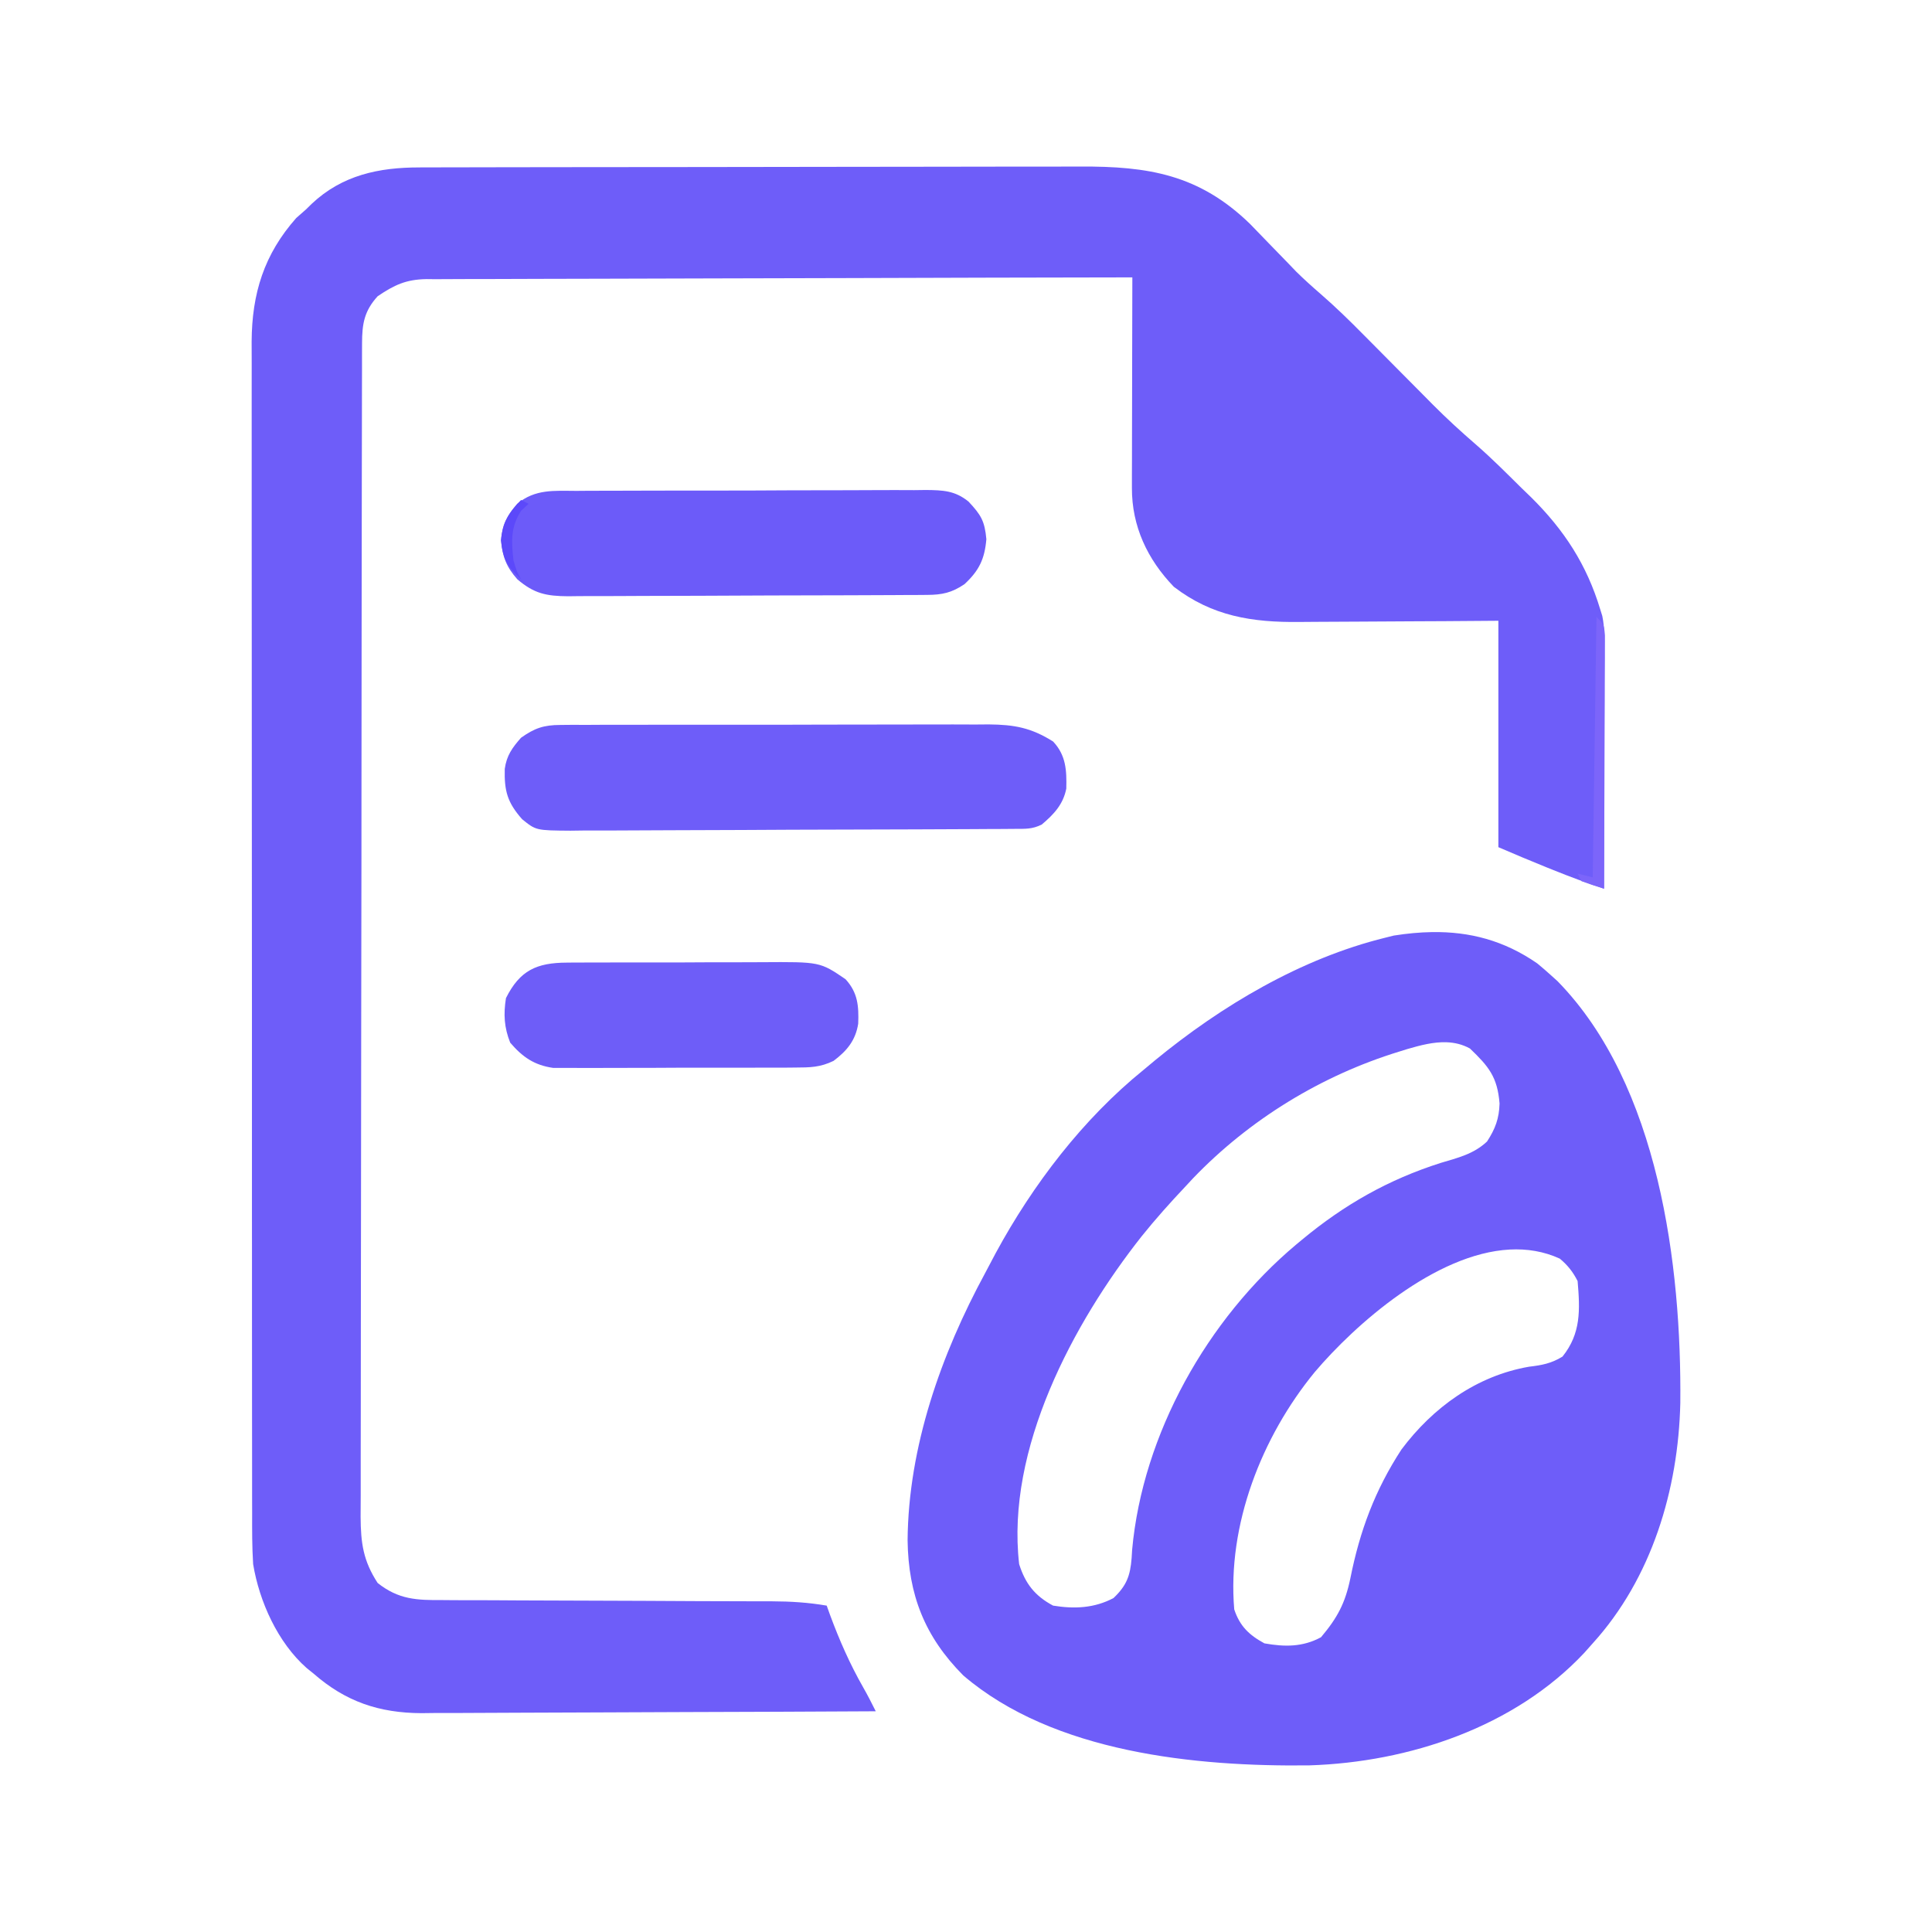
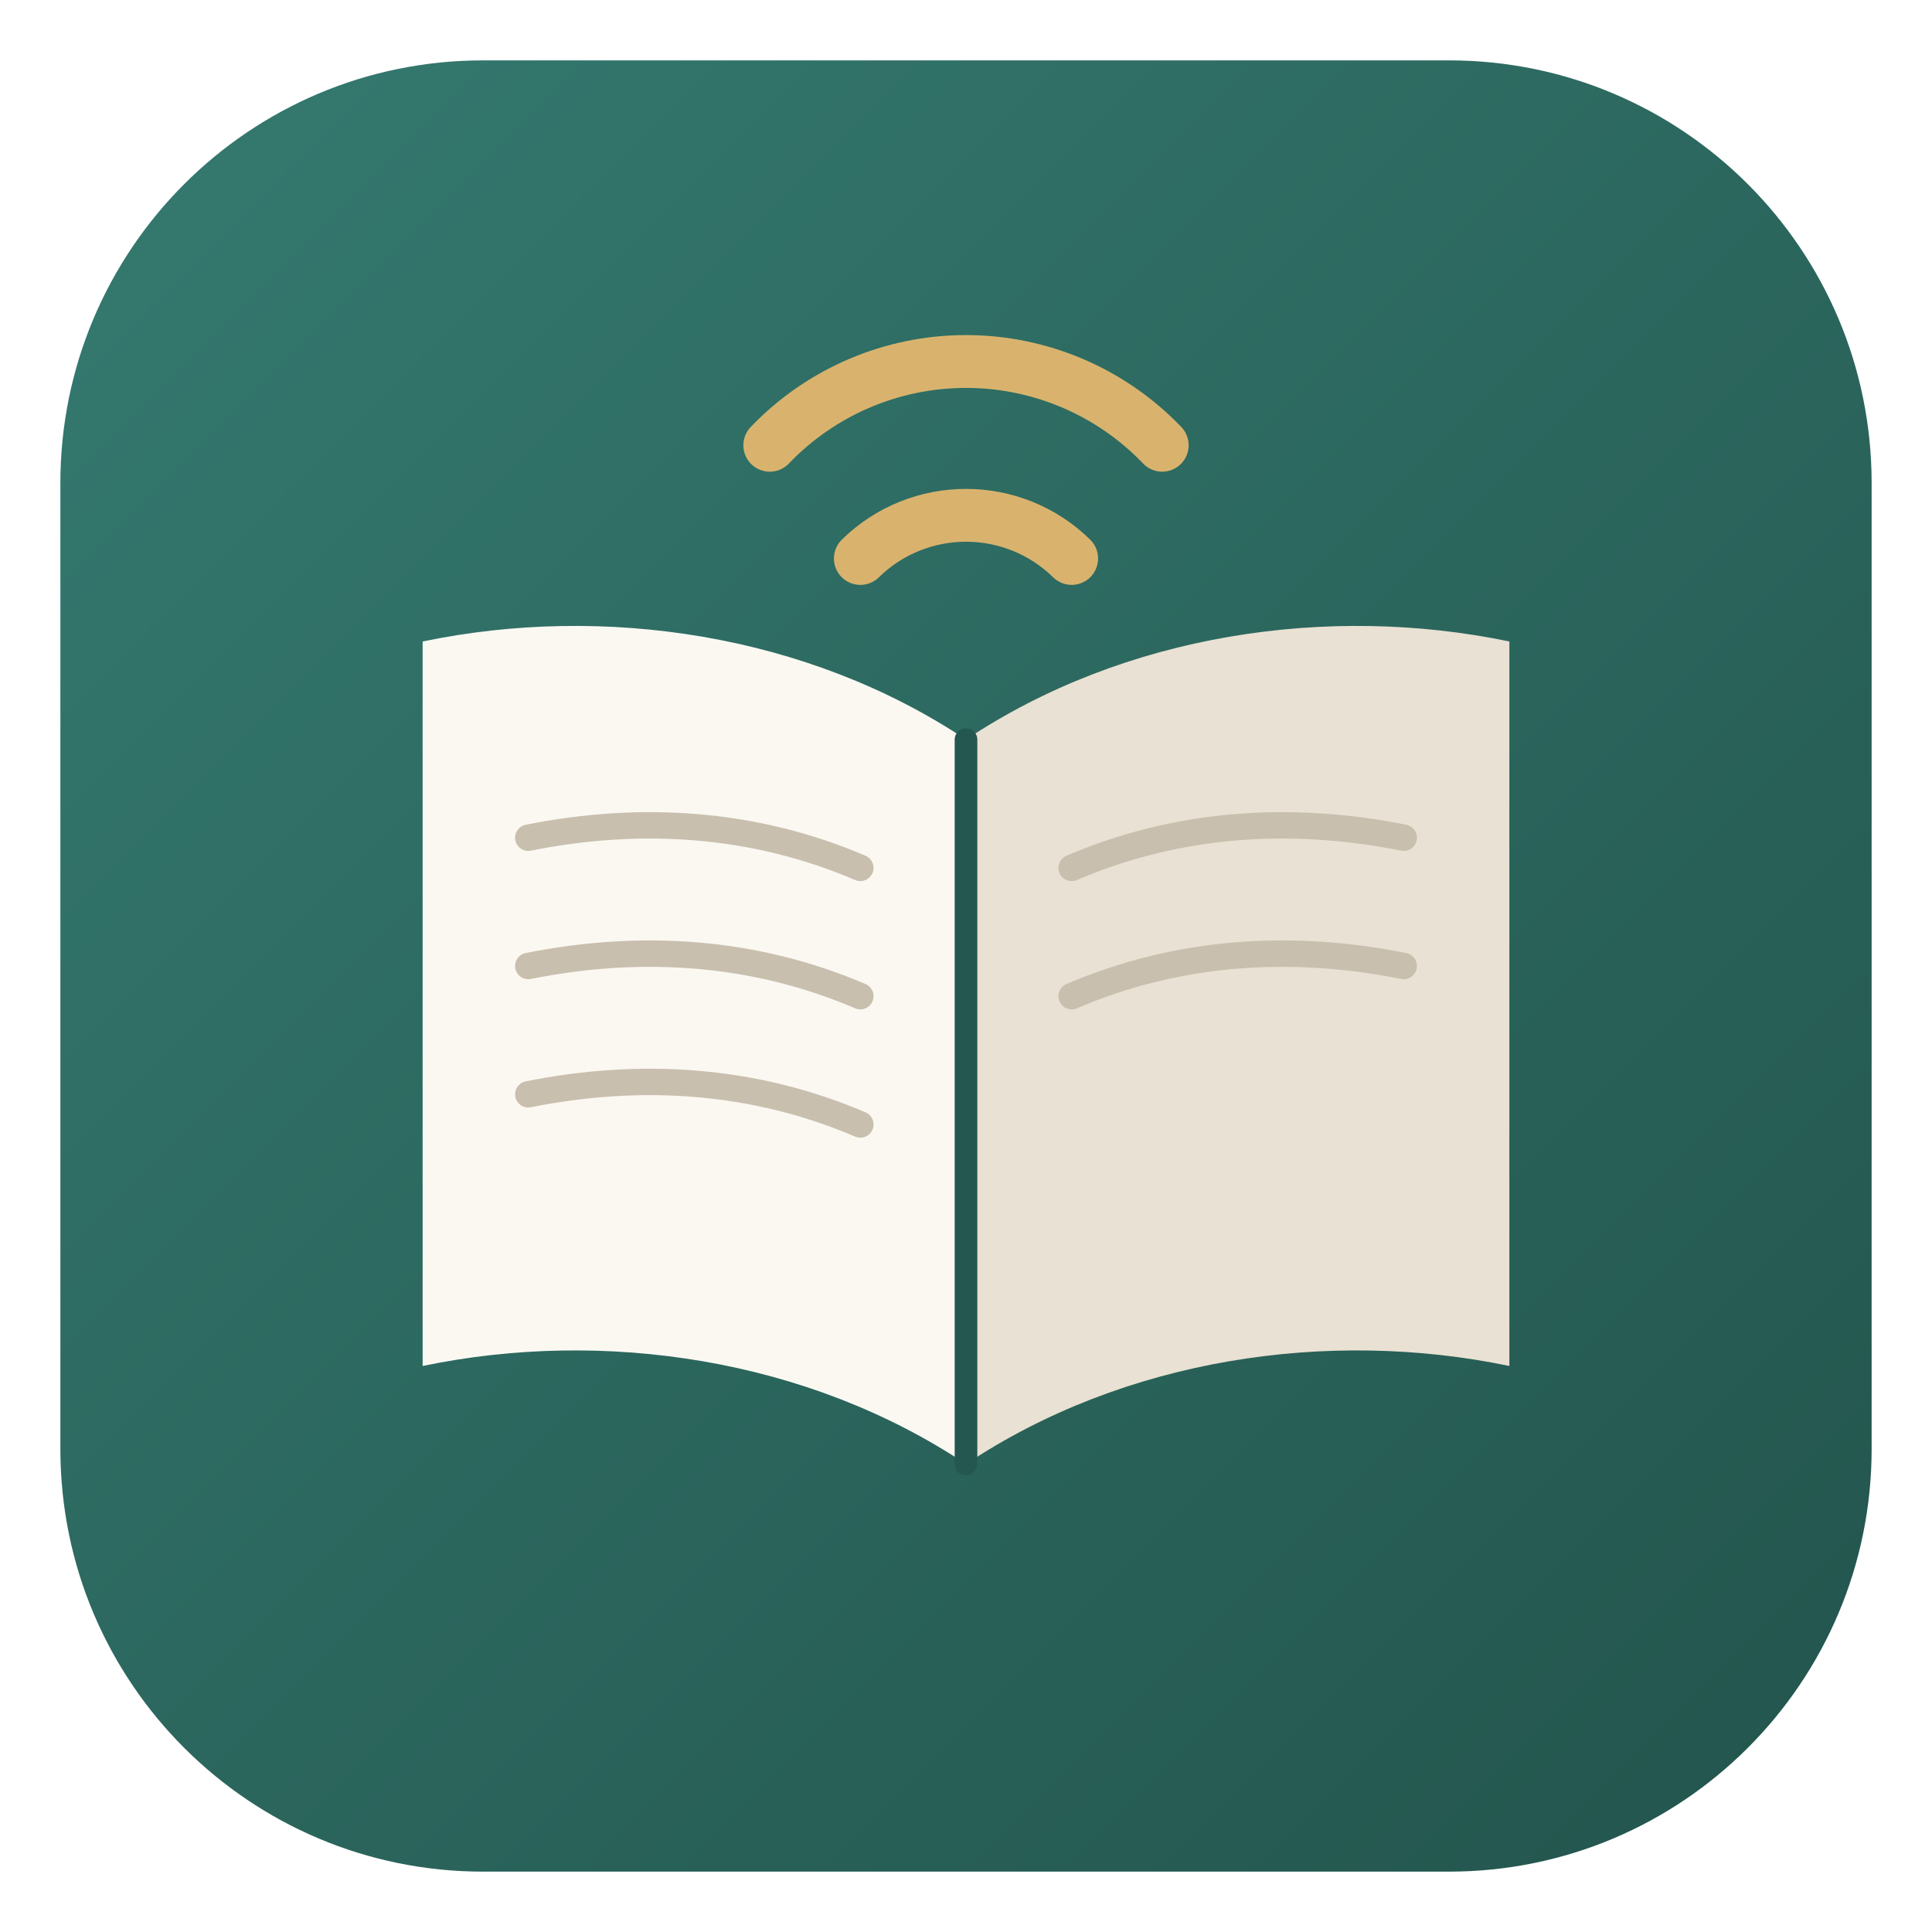
- <svg xmlns="http://www.w3.org/2000/svg" version="1.1" width="512" height="512" id="svg36">
-   <defs id="defs36" />
-   <g id="g37" transform="translate(-263.9354,-90.38243)">
-     <g id="g36">
-       <g id="g1" transform="translate(9.3320955e-5,4.2976104e-4)">
-         <path id="path2" d="m 643.471,337.396 c -3.301,0.048 -6.684,0.371 -10.166,0.922 -0.777,0.194 -1.531,0.382 -2.285,0.57 -22.347,5.505 -43.362,18.01 -61.027,32.52 -1.501,1.253 -1.501,1.253 -2.973,2.48 -16.09,13.022 -29.376,30.431 -39.211,48.574 -0.911,1.745 -1.823,3.492 -2.762,5.223 -11.717,21.603 -20.382,46.122 -20.59,70.891 0.2,14.441 4.523,25.515 14.75,35.812 23.963,20.524 61.707,24.207 91.727,23.836 26.465,-0.847 54.378,-10.137 72.848,-29.816 0.761,-0.857 1.5,-1.688 2.238,-2.52 15.633,-17.228 22.694,-40.732 23.215,-63.691 0.346,-36.321 -5.618,-84.252 -32.523,-111.781 -0.575,-0.519 -1.133,-1.023 -1.691,-1.527 -1.203,-1.092 -2.433,-2.155 -3.688,-3.188 -8.807,-6.111 -17.96,-8.448 -27.861,-8.305 z m 3.873,29.197 c 2.093,0.083 4.154,0.558 6.137,1.65 4.977,4.763 7.293,7.545 7.852,14.582 -0.112,3.965 -1.125,6.703 -3.312,10.062 -3.555,3.354 -7.747,4.316 -12.312,5.688 -13.815,4.404 -25.506,11.034 -36.688,20.312 -0.523,0.433 -1.045,0.867 -1.584,1.312 -23.517,19.739 -40.689,50.201 -43.479,80.938 -0.043,0.703 -0.085,1.407 -0.129,2.131 -0.366,4.736 -1.35,7.335 -4.809,10.619 -5.067,2.689 -10.402,2.921 -16,2 -4.81,-2.555 -7.378,-5.825 -9,-11 -3.509,-30.478 14.265,-63.815 32.457,-86.863 3.658,-4.556 7.531,-8.89 11.543,-13.137 l 2.105,-2.266 c 14.934,-15.559 34.006,-27.236 54.582,-33.547 0.701,-0.219 1.403,-0.438 2.125,-0.664 3.447,-1.004 7.023,-1.957 10.512,-1.818 z m 16.707,54.93 c 4.548,-0.238 9.013,0.468 13.25,2.412 2.079,1.732 3.509,3.534 4.719,5.953 0.652,7.645 0.914,13.857 -4,20 -2.941,1.815 -5.473,2.289 -8.875,2.688 -13.904,2.413 -25.458,10.792 -33.812,21.938 -7.031,10.803 -11.025,21.541 -13.539,34.143 -1.364,6.586 -3.428,10.448 -7.773,15.607 -4.848,2.626 -9.627,2.583 -15,1.625 -4.085,-2.213 -6.528,-4.584 -8,-9 -1.901,-22.373 7.288,-45.78 21.348,-62.906 10.741,-12.664 31.978,-31.429 51.684,-32.459 z" style="fill:#6e5df9;fill-opacity:1;stroke:none;stroke-opacity:1" />
-         <path d="m 375.133,134.749 c 0.813,-0.003 1.625,-0.006 2.462,-0.009 2.72,-0.009 5.441,-0.01 8.161,-0.012 1.952,-0.005 3.903,-0.01 5.855,-0.015 5.302,-0.013 10.604,-0.02 15.906,-0.024 3.315,-0.003 6.631,-0.007 9.946,-0.011 10.381,-0.014 20.762,-0.023 31.142,-0.027 11.968,-0.004 23.935,-0.022 35.903,-0.051 9.26,-0.022 18.519,-0.032 27.779,-0.033 5.526,-0.001 11.051,-0.007 16.577,-0.025 5.203,-0.017 10.406,-0.019 15.609,-0.01 1.903,7.6e-4 3.805,-0.004 5.708,-0.013 18.082,-0.089 31.525,2.106 45.006,15.184 1.684,1.719 3.357,3.448 5.02,5.188 1.679,1.732 3.36,3.461 5.043,5.188 0.726,0.757 1.452,1.513 2.2,2.293 2.087,2.046 4.203,3.96 6.413,5.869 3.99,3.46 7.73,7.111 11.438,10.869 0.658,0.662 1.316,1.323 1.993,2.005 2.776,2.792 5.546,5.591 8.317,8.388 2.04,2.059 4.084,4.114 6.127,6.169 0.612,0.62 1.223,1.24 1.854,1.879 3.731,3.752 7.593,7.286 11.596,10.745 4.135,3.602 7.996,7.491 11.894,11.345 0.859,0.83 1.718,1.66 2.604,2.516 8.792,8.705 14.755,17.862 18.334,29.734 0.178,0.568 0.355,1.136 0.538,1.721 0.624,3.082 0.581,6.015 0.575,9.159 1.4e-4,0.683 2.9e-4,1.367 4.4e-4,2.071 -6.9e-4,2.251 -0.008,4.502 -0.016,6.753 -0.002,1.564 -0.003,3.127 -0.004,4.691 -0.004,4.11 -0.014,8.22 -0.025,12.33 -0.01,4.196 -0.015,8.392 -0.02,12.588 -0.011,8.229 -0.028,16.458 -0.049,24.688 -4.546,-1.495 -9.001,-3.146 -13.438,-4.938 -0.63,-0.252 -1.259,-0.504 -1.908,-0.764 -4.248,-1.707 -8.444,-3.494 -12.654,-5.299 0,-19.8 0,-39.6 0,-60 -4.648,0.035 -9.297,0.07 -14.086,0.105 -2.962,0.015 -5.924,0.03 -8.887,0.041 -4.692,0.018 -9.383,0.039 -14.075,0.08 -3.787,0.033 -7.573,0.051 -11.36,0.058 -1.438,0.005 -2.875,0.016 -4.313,0.033 -12.553,0.137 -23.087,-1.505 -33.28,-9.317 -7.028,-7.284 -11.134,-16.063 -11.114,-26.146 7e-5,-1.241 1.5e-4,-2.482 2.3e-4,-3.761 0.005,-1.349 0.01,-2.698 0.016,-4.047 0.002,-1.384 0.003,-2.769 0.004,-4.153 0.004,-3.636 0.014,-7.273 0.025,-10.909 0.01,-3.714 0.015,-7.427 0.02,-11.141 0.011,-7.281 0.028,-14.562 0.049,-21.844 -25.043,0.037 -50.086,0.097 -75.13,0.184 -11.628,0.04 -23.256,0.072 -34.884,0.087 -10.135,0.013 -20.27,0.04 -30.405,0.084 -5.366,0.023 -10.733,0.038 -16.099,0.037 -5.052,-7.5e-4 -10.104,0.017 -15.156,0.049 -1.853,0.008 -3.706,0.01 -5.559,0.005 -2.534,-0.007 -5.066,0.011 -7.599,0.035 -0.731,-0.008 -1.461,-0.015 -2.214,-0.024 -5.48,0.091 -8.524,1.552 -12.955,4.542 -3.542,3.896 -4.125,7.282 -4.134,12.438 -0.004,1.137 -0.009,2.273 -0.013,3.444 1.9e-4,1.254 3.7e-4,2.509 5.6e-4,3.801 -0.003,1.342 -0.007,2.683 -0.011,4.025 -0.01,3.695 -0.014,7.389 -0.016,11.084 -0.004,3.982 -0.013,7.963 -0.022,11.945 -0.02,9.62 -0.03,19.24 -0.039,28.86 -0.004,4.529 -0.01,9.058 -0.015,13.588 -0.017,15.054 -0.032,30.109 -0.039,45.163 -0.002,3.907 -0.004,7.815 -0.006,11.722 -4.8e-4,0.971 -9.7e-4,1.942 -0.001,2.943 -0.008,15.734 -0.034,31.468 -0.066,47.202 -0.033,16.15 -0.051,32.301 -0.054,48.451 -0.002,9.069 -0.011,18.138 -0.036,27.207 -0.022,7.723 -0.03,15.447 -0.02,23.17 0.005,3.94 0.003,7.88 -0.017,11.82 -0.018,3.609 -0.017,7.218 -10e-4,10.828 0.003,1.92 -0.013,3.839 -0.03,5.759 0.052,6.983 0.677,11.65 4.521,17.551 5.559,4.417 10.391,4.578 17.322,4.53 1.014,0.009 2.028,0.018 3.072,0.026 3.337,0.024 6.674,0.021 10.012,0.018 2.327,0.013 4.655,0.027 6.982,0.043 6.119,0.038 12.239,0.053 18.358,0.063 9.794,0.02 19.588,0.077 29.383,0.129 3.416,0.015 6.832,0.022 10.248,0.028 2.1,0.007 4.2,0.014 6.3,0.021 0.946,-5.3e-4 1.891,-0.001 2.866,-0.002 4.926,0.022 9.6,0.308 14.457,1.143 0.291,0.811 0.583,1.622 0.883,2.457 2.484,6.71 5.242,12.986 8.785,19.203 1.187,2.084 2.269,4.191 3.332,6.34 -16.76,0.094 -33.52,0.164 -50.28,0.207 -7.783,0.021 -15.566,0.049 -23.348,0.095 -6.788,0.04 -13.575,0.066 -20.363,0.075 -3.59,0.005 -7.18,0.017 -10.771,0.047 -4.019,0.033 -8.037,0.033 -12.056,0.031 -1.176,0.014 -2.352,0.029 -3.564,0.044 -11.262,-0.056 -20.133,-3.062 -28.619,-10.498 -0.594,-0.478 -1.189,-0.956 -1.801,-1.449 -7.653,-6.737 -12.557,-17.603 -14.199,-27.551 -0.287,-4.526 -0.274,-9.041 -0.261,-13.575 -0.003,-1.377 -0.007,-2.755 -0.012,-4.132 -0.01,-3.771 -0.008,-7.541 -0.004,-11.312 0.002,-4.072 -0.007,-8.145 -0.014,-12.217 -0.013,-7.973 -0.015,-15.945 -0.012,-23.918 0.002,-6.481 3e-5,-12.963 -0.004,-19.444 -5.9e-4,-0.923 -0.001,-1.846 -0.002,-2.797 -0.001,-1.875 -0.002,-3.75 -0.004,-5.625 -0.011,-17.58 -0.009,-35.159 -0.003,-52.739 0.005,-16.075 -0.006,-32.15 -0.025,-48.225 -0.019,-16.514 -0.028,-33.029 -0.024,-49.543 0.002,-9.268 -5.7e-4,-18.536 -0.015,-27.804 -0.012,-7.89 -0.013,-15.78 -0.001,-23.67 0.006,-4.024 0.007,-8.047 -0.005,-12.07 -0.011,-3.688 -0.008,-7.375 0.006,-11.062 0.004,-1.957 -0.007,-3.913 -0.018,-5.87 0.078,-12.722 3.291,-23.107 11.834,-32.745 0.846,-0.743 1.691,-1.485 2.562,-2.25 0.5,-0.491 1,-0.982 1.516,-1.488 8.079,-7.607 17.789,-9.664 28.598,-9.652 z" fill="#6e5df9" id="path3" />
-         <path d="m 412.426,282.501 c 1.608,-0.015 1.608,-0.015 3.249,-0.03 1.166,0.005 2.333,0.009 3.534,0.014 1.855,-0.01 1.855,-0.01 3.746,-0.021 3.385,-0.015 6.769,-0.017 10.153,-0.011 2.83,0.003 5.661,-0.003 8.491,-0.009 6.681,-0.014 13.363,-0.013 20.044,-10e-4 6.88,0.011 13.759,-0.003 20.638,-0.029 5.917,-0.022 11.834,-0.029 17.751,-0.023 3.529,0.003 7.058,10e-4 10.587,-0.016 3.94,-0.018 7.879,-0.004 11.819,0.013 1.16,-0.01 2.321,-0.019 3.516,-0.029 6.82,0.062 11.257,0.877 17.063,4.531 3.429,3.644 3.619,7.66 3.496,12.488 -0.828,4.193 -3.298,6.803 -6.496,9.512 -2.55,1.275 -4.355,1.137 -7.211,1.154 -1.657,0.013 -1.657,0.013 -3.348,0.026 -1.218,0.004 -2.435,0.008 -3.69,0.013 -1.917,0.012 -1.917,0.012 -3.873,0.025 -4.246,0.026 -8.491,0.042 -12.737,0.056 -1.462,0.005 -2.923,0.011 -4.385,0.016 -6.08,0.022 -12.161,0.04 -18.241,0.052 -8.713,0.016 -17.426,0.049 -26.139,0.106 -6.127,0.039 -12.253,0.058 -18.38,0.064 -3.659,0.004 -7.318,0.016 -10.976,0.048 -4.084,0.036 -8.168,0.032 -12.253,0.024 -1.21,0.016 -2.419,0.033 -3.665,0.05 -9.138,-0.068 -9.138,-0.068 -12.815,-3.042 -3.925,-4.447 -4.747,-7.499 -4.603,-13.341 0.499,-3.547 1.98,-5.597 4.316,-8.25 3.584,-2.548 6.028,-3.376 10.407,-3.388 z" fill="#6e5df9" id="path13" />
-         <path d="m 416.681,220.469 c 1.074,-0.008 2.147,-0.017 3.254,-0.026 3.548,-0.023 7.095,-0.024 10.643,-0.023 2.467,-0.007 4.934,-0.015 7.401,-0.023 5.171,-0.013 10.341,-0.015 15.512,-0.009 6.626,0.006 13.251,-0.025 19.877,-0.065 5.095,-0.026 10.19,-0.029 15.285,-0.025 2.443,-0.002 4.886,-0.011 7.328,-0.029 3.416,-0.022 6.831,-0.013 10.247,0.005 1.513,-0.02 1.513,-0.02 3.056,-0.04 4.534,0.054 7.721,0.146 11.324,3.077 3.304,3.533 4.277,5.124 4.724,9.954 -0.455,5.274 -1.927,8.343 -5.812,11.938 -3.375,2.278 -5.906,2.813 -9.883,2.835 -0.896,0.007 -1.792,0.014 -2.714,0.022 -1.47,0.004 -1.47,0.004 -2.971,0.008 -1.552,0.01 -1.552,0.01 -3.135,0.02 -3.429,0.02 -6.857,0.031 -10.286,0.041 -1.17,0.004 -2.34,0.008 -3.546,0.012 -6.193,0.021 -12.385,0.035 -18.578,0.044 -6.399,0.011 -12.798,0.045 -19.197,0.085 -4.918,0.026 -9.836,0.035 -14.755,0.038 -2.359,0.005 -4.718,0.017 -7.077,0.035 -3.301,0.024 -6.602,0.023 -9.903,0.017 -1.461,0.019 -1.461,0.019 -2.952,0.039 -5.829,-0.045 -9.031,-0.691 -13.504,-4.509 -2.896,-3.296 -3.897,-5.904 -4.312,-10.312 0.375,-4.42 1.476,-6.315 4.312,-9.688 4.745,-3.948 9.792,-3.437 15.662,-3.42 z" fill="#6c5bf9" id="path16" />
-         <path d="m 414.161,345.485 c 0.7,-0.007 1.4,-0.014 2.121,-0.021 2.305,-0.018 4.608,-0.014 6.913,-0.009 1.61,-0.005 3.221,-0.01 4.831,-0.016 3.373,-0.009 6.746,-0.007 10.12,0.003 4.307,0.011 8.614,-0.009 12.921,-0.038 3.326,-0.018 6.652,-0.018 9.978,-0.012 1.587,1.5e-4 3.174,-0.006 4.761,-0.018 15.437,-0.104 15.437,-0.104 22.212,4.515 3.263,3.569 3.523,7.115 3.352,11.785 -0.707,4.453 -3.013,7.211 -6.536,9.854 -3.569,1.726 -6.212,1.749 -10.172,1.765 -0.723,0.007 -1.445,0.014 -2.19,0.021 -2.379,0.018 -4.758,0.014 -7.137,0.009 -1.66,0.005 -3.32,0.01 -4.98,0.016 -3.476,0.009 -6.952,0.006 -10.427,-0.003 -4.447,-0.011 -8.892,0.009 -13.339,0.038 -3.427,0.018 -6.854,0.018 -10.282,0.012 -1.639,-1.6e-4 -3.278,0.006 -4.917,0.018 -2.295,0.015 -4.589,0.004 -6.885,-0.013 -1.304,-1.7e-4 -2.608,-3.4e-4 -3.951,-5.1e-4 -5.02,-0.712 -8.141,-2.875 -11.41,-6.689 -1.605,-4.014 -1.802,-7.549 -1.125,-11.812 3.677,-7.354 8.136,-9.37 16.142,-9.404 z" fill="#6e5df8" id="path17" />
-         <path d="m 687.02,253.889 c 2,2 2,2 2.241,4.898 -0.004,1.239 -0.009,2.478 -0.013,3.755 2.9e-4,0.683 5.9e-4,1.366 8.9e-4,2.07 -10e-4,2.262 -0.017,4.523 -0.033,6.785 -0.004,1.567 -0.007,3.133 -0.009,4.7 -0.008,4.126 -0.027,8.253 -0.049,12.379 -0.02,4.209 -0.03,8.419 -0.04,12.628 -0.021,8.262 -0.056,16.523 -0.098,24.785 -2.02,-0.602 -4.021,-1.273 -6,-2 -0.33,-0.66 -0.66,-1.32 -1,-2 1.32,0.33 2.64,0.66 4,1 0.33,-22.77 0.66,-45.54 1,-69 z" fill="#7c65fa" id="path27" />
-         <path d="m 402.02,222.889 c 0.66,0.33 1.32,0.66 2,1 -0.66,0.619 -1.32,1.238 -2,1.875 -2.799,4.374 -2.581,8.06 -2,13.125 0.851,2.98 0.851,2.98 2,5 -3.594,-3.362 -4.842,-5.32 -5.312,-10.312 0.388,-4.575 2.065,-7.44 5.312,-10.688 z" fill="#5c49fa" id="path32" />
-       </g>
+ <svg xmlns="http://www.w3.org/2000/svg" width="512" height="512" viewBox="0 0 512 512">
+   <defs>
+     <linearGradient id="g" x1="0" y1="0" x2="1" y2="1">
+       <stop offset="0" stop-color="#357a70" />
+       <stop offset="1" stop-color="#22544c" />
+     </linearGradient>
+   </defs>
+   <rect x="16" y="16" width="480" height="480" rx="112" fill="url(#g)" />
+   <g stroke-linejoin="round">
+     <path d="M256 196 C 214 168, 160 160, 112 170 L 112 362 C 160 352, 214 360, 256 388 Z" fill="#fbf8f2" />
+     <path d="M256 196 C 298 168, 352 160, 400 170 L 400 362 C 352 352, 298 360, 256 388 Z" fill="#e9e1d3" />
+     <path d="M256 196 L 256 388" stroke="#24574f" stroke-width="6" stroke-linecap="round" />
+     <g stroke="#d9b36e" stroke-width="14" fill="none" stroke-linecap="round">
+       <path d="M228 148 A 40 40 0 0 1 284 148" />
+       <path d="M204 118 A 72 72 0 0 1 308 118" />
+     </g>
+     <g stroke="#c9bfae" stroke-width="7" stroke-linecap="round" fill="none">
+       <path d="M140 222 C 170 216, 200 218, 228 230" />
+       <path d="M140 256 C 170 250, 200 252, 228 264" />
+       <path d="M140 290 C 170 284, 200 286, 228 298" />
+       <path d="M284 230 C 312 218, 342 216, 372 222" />
+       <path d="M284 264 C 312 252, 342 250, 372 256" />
    </g>
  </g>
</svg>
